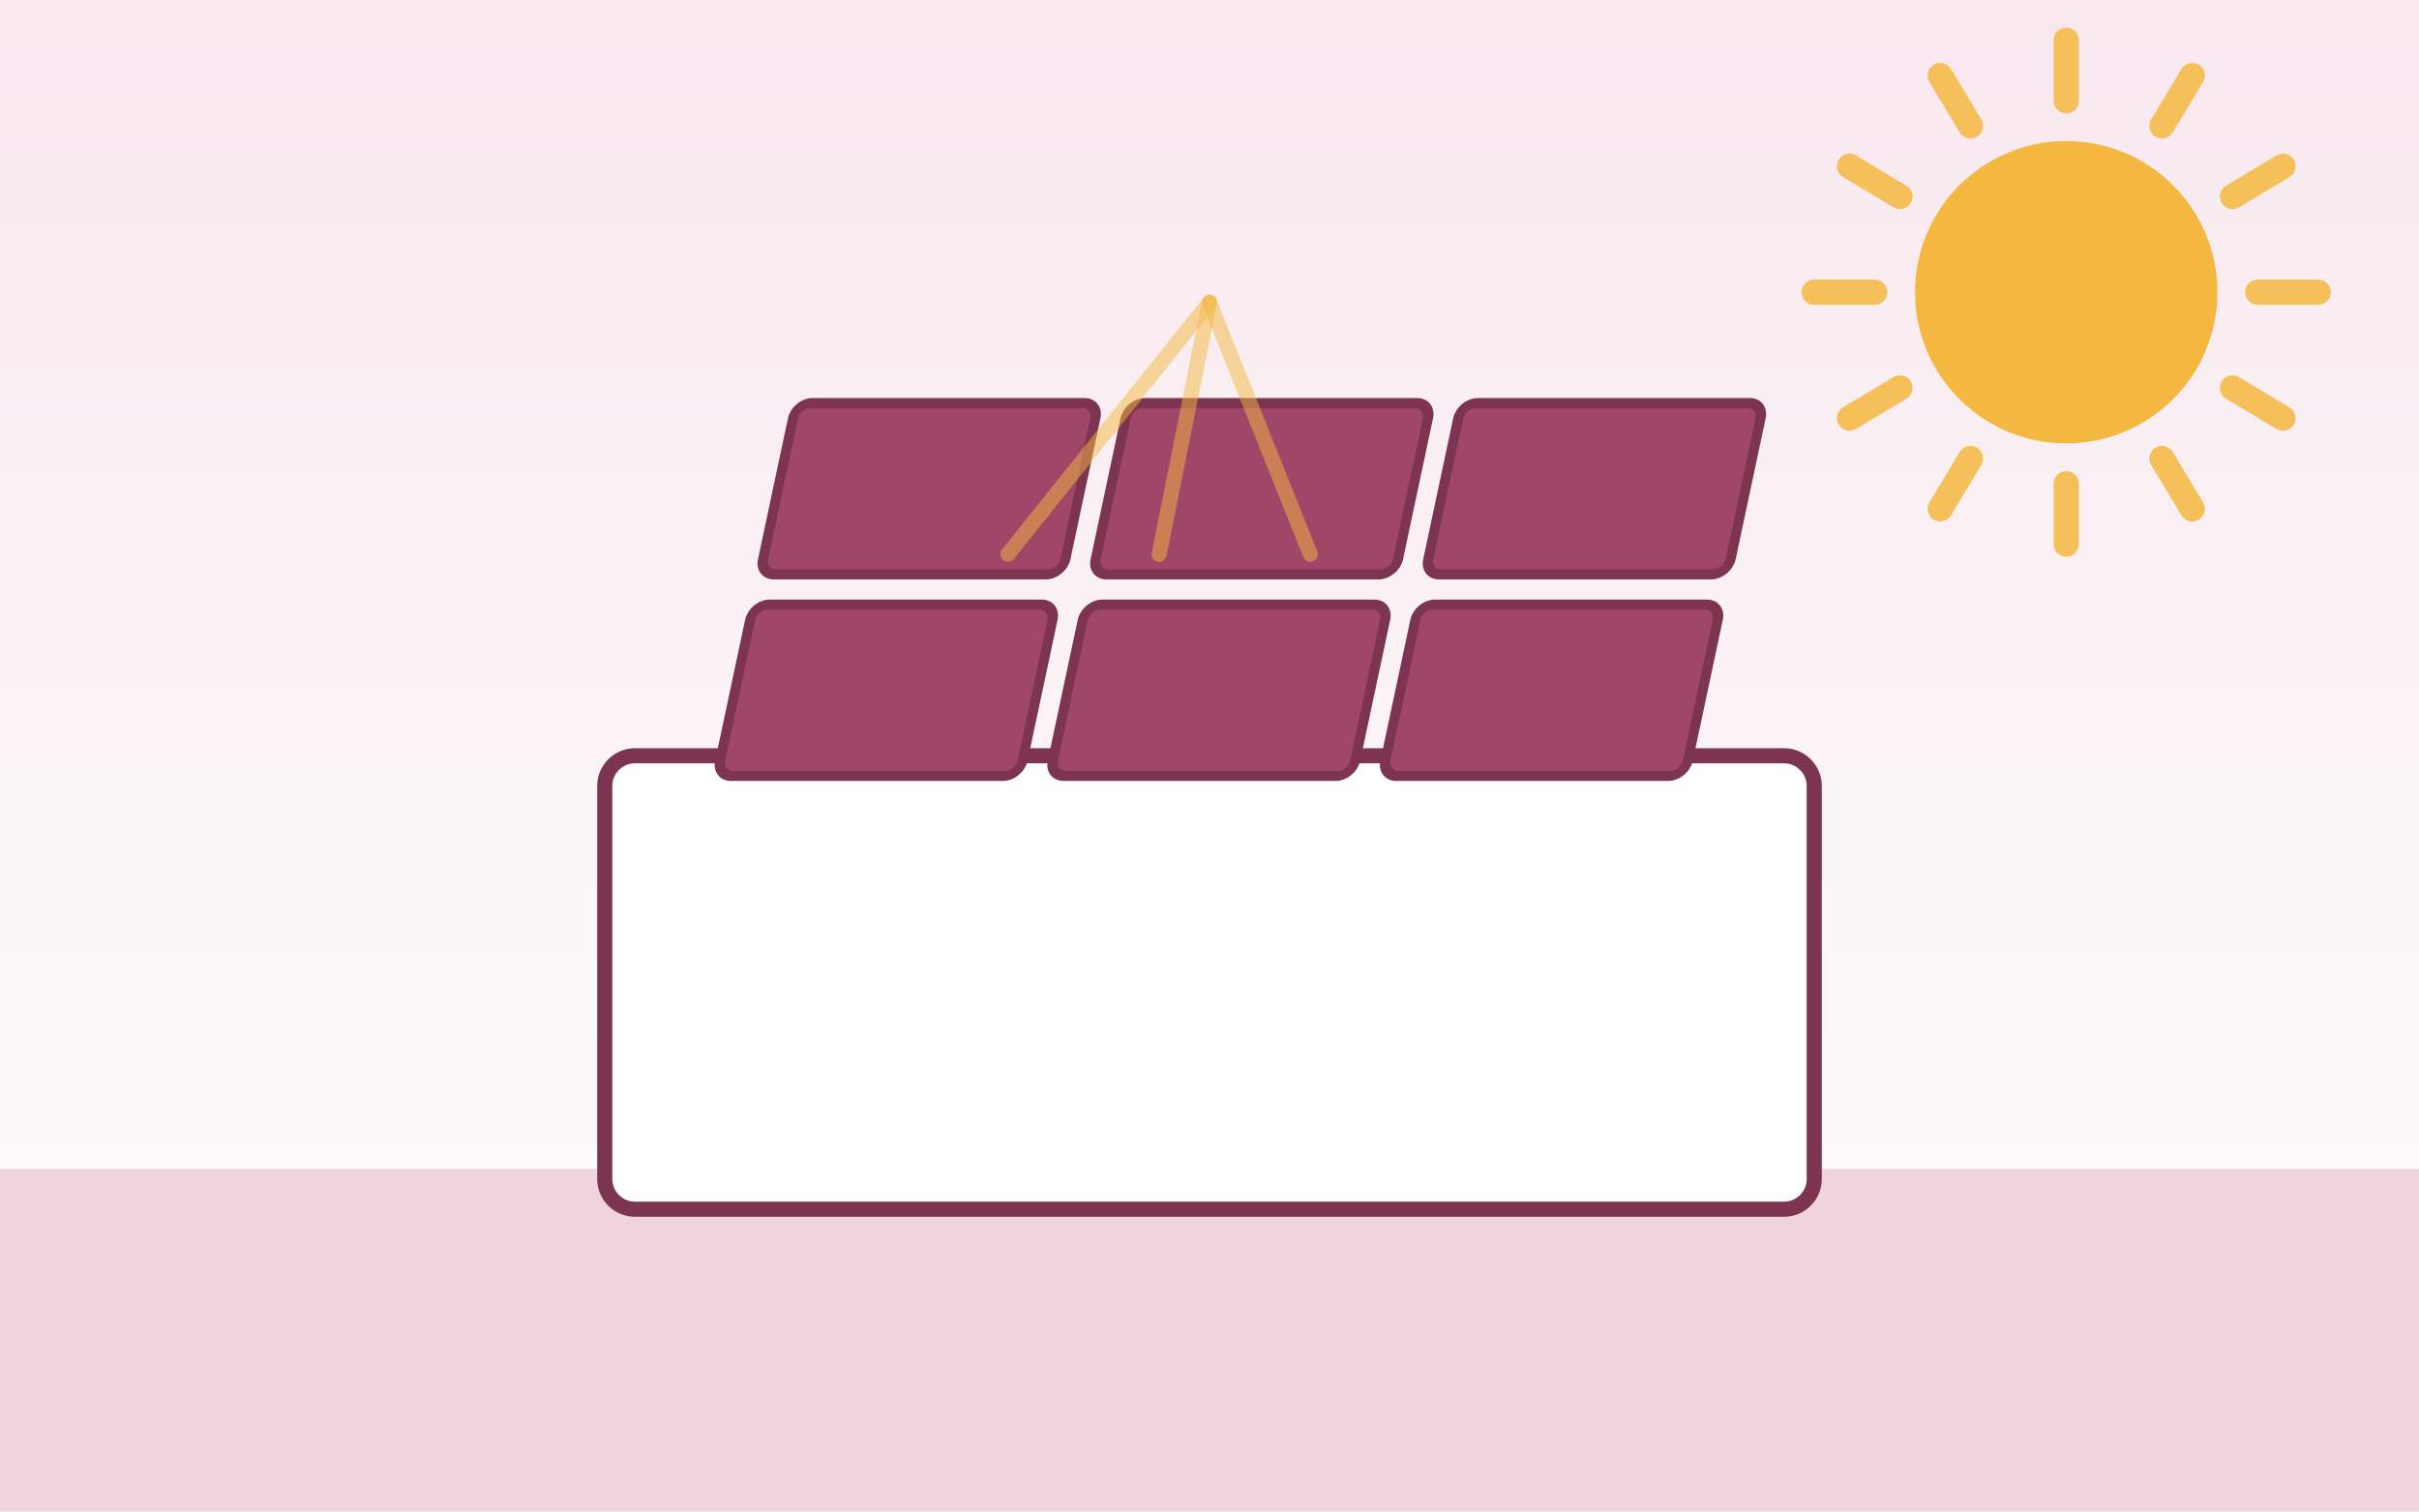
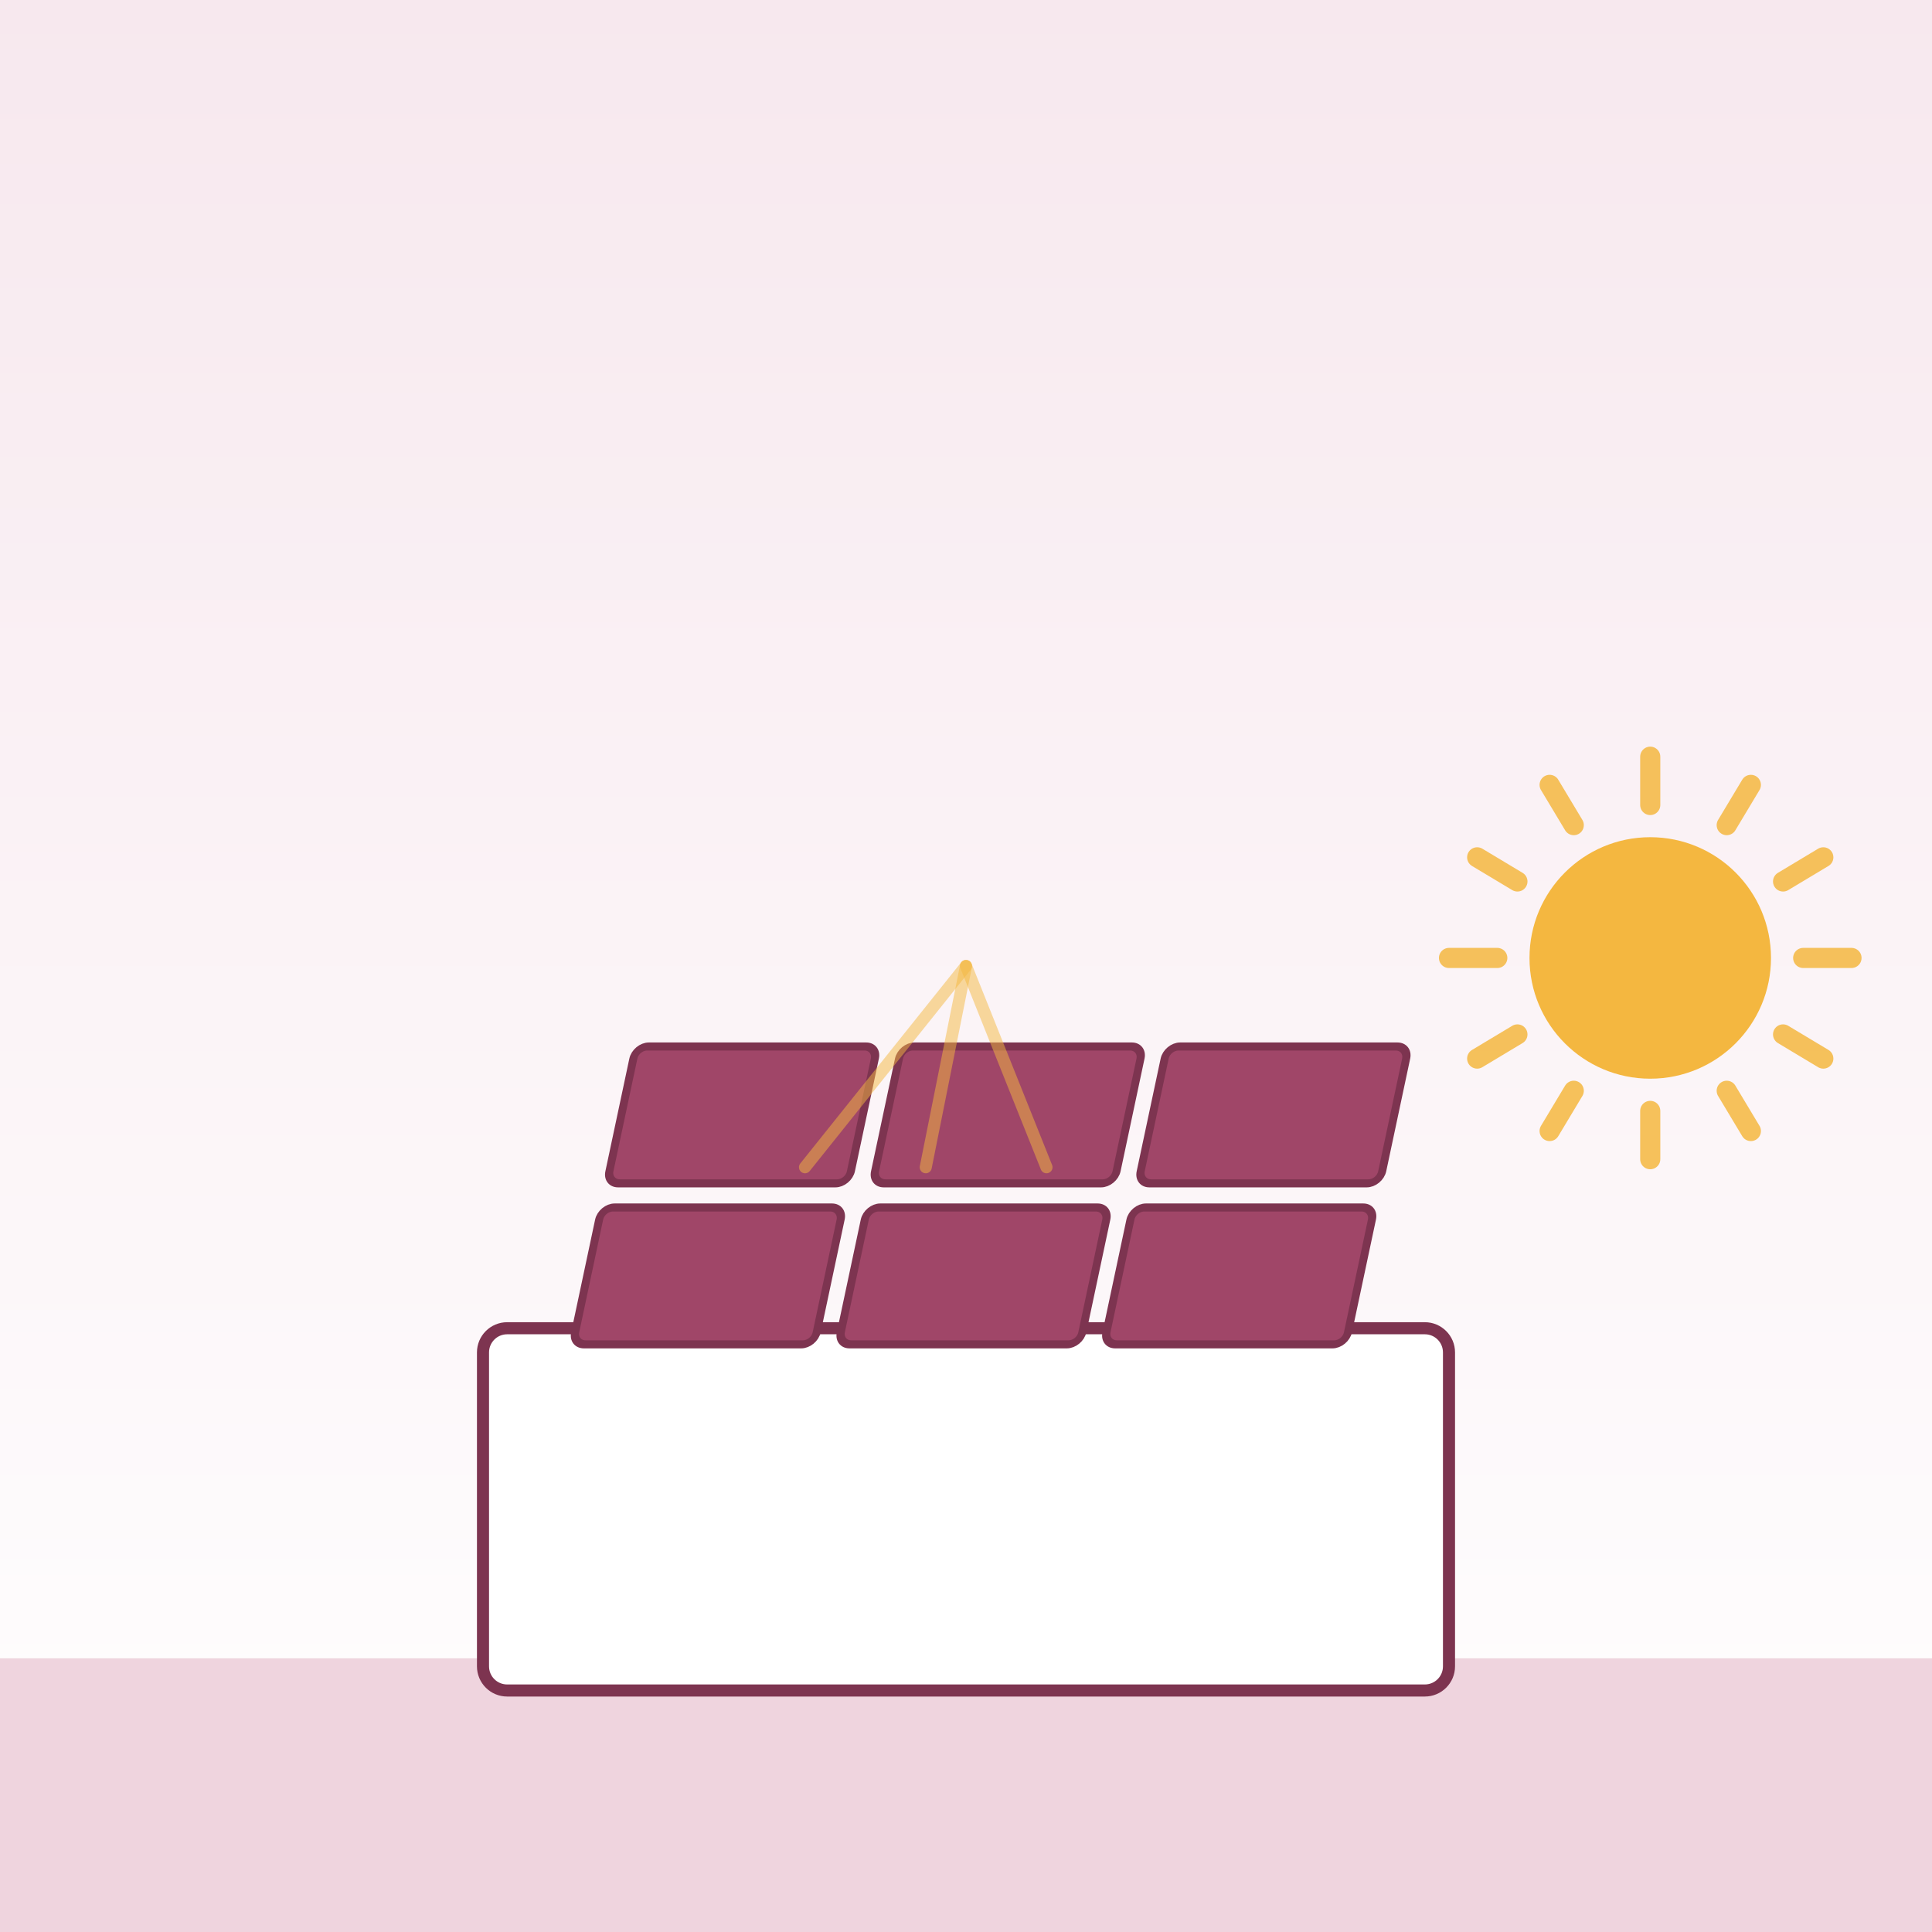
- <svg xmlns="http://www.w3.org/2000/svg" viewBox="0 0 480 300" fill="none">
+ <svg xmlns="http://www.w3.org/2000/svg" viewBox="0 0 400 400" fill="none">
  <defs>
    <linearGradient id="sky" x1="0" y1="0" x2="0" y2="1">
      <stop offset="0" stop-color="#f7e8ee" />
      <stop offset="1" stop-color="#ffffff" />
    </linearGradient>
  </defs>
-   <rect width="480" height="300" fill="url(#sky)" />
-   <line x1="448" y1="58" x2="460" y2="58" stroke="#f4b740" stroke-width="5" stroke-linecap="round" opacity=".85" />
-   <line x1="443" y1="77" x2="453" y2="83" stroke="#f4b740" stroke-width="5" stroke-linecap="round" opacity=".85" />
-   <line x1="429" y1="91" x2="435" y2="101" stroke="#f4b740" stroke-width="5" stroke-linecap="round" opacity=".85" />
-   <line x1="410" y1="96" x2="410" y2="108" stroke="#f4b740" stroke-width="5" stroke-linecap="round" opacity=".85" />
-   <line x1="391" y1="91" x2="385" y2="101" stroke="#f4b740" stroke-width="5" stroke-linecap="round" opacity=".85" />
-   <line x1="377" y1="77" x2="367" y2="83" stroke="#f4b740" stroke-width="5" stroke-linecap="round" opacity=".85" />
-   <line x1="372" y1="58" x2="360" y2="58" stroke="#f4b740" stroke-width="5" stroke-linecap="round" opacity=".85" />
-   <line x1="377" y1="39" x2="367" y2="33" stroke="#f4b740" stroke-width="5" stroke-linecap="round" opacity=".85" />
-   <line x1="391" y1="25" x2="385" y2="15" stroke="#f4b740" stroke-width="5" stroke-linecap="round" opacity=".85" />
-   <line x1="410" y1="20" x2="410" y2="8" stroke="#f4b740" stroke-width="5" stroke-linecap="round" opacity=".85" />
-   <line x1="429" y1="25" x2="435" y2="15" stroke="#f4b740" stroke-width="5" stroke-linecap="round" opacity=".85" />
-   <line x1="443" y1="39" x2="453" y2="33" stroke="#f4b740" stroke-width="5" stroke-linecap="round" opacity=".85" />
-   <circle cx="410" cy="58" r="30" fill="#f4b740" />
-   <rect x="0" y="232" width="480" height="68" fill="#efd4de" />
-   <rect x="120" y="150" width="240" height="90" rx="6" fill="#ffffff" stroke="#7d3450" stroke-width="3" />
-   <g transform="skewX(-12)">
-     <rect x="175" y="80" width="60" height="34" rx="3" fill="#a04668" stroke="#7d3450" stroke-width="2" />
-     <rect x="241" y="80" width="60" height="34" rx="3" fill="#a04668" stroke="#7d3450" stroke-width="2" />
-     <rect x="307" y="80" width="60" height="34" rx="3" fill="#a04668" stroke="#7d3450" stroke-width="2" />
-     <rect x="175" y="120" width="60" height="34" rx="3" fill="#a04668" stroke="#7d3450" stroke-width="2" />
-     <rect x="241" y="120" width="60" height="34" rx="3" fill="#a04668" stroke="#7d3450" stroke-width="2" />
-     <rect x="307" y="120" width="60" height="34" rx="3" fill="#a04668" stroke="#7d3450" stroke-width="2" />
+   <rect width="400" height="400" fill="url(#sky)" />
+   <g transform="translate(0,150) scale(0.83333)">
+     <line x1="448" y1="58" x2="460" y2="58" stroke="#f4b740" stroke-width="5" stroke-linecap="round" opacity=".85" />
+     <line x1="443" y1="77" x2="453" y2="83" stroke="#f4b740" stroke-width="5" stroke-linecap="round" opacity=".85" />
+     <line x1="429" y1="91" x2="435" y2="101" stroke="#f4b740" stroke-width="5" stroke-linecap="round" opacity=".85" />
+     <line x1="410" y1="96" x2="410" y2="108" stroke="#f4b740" stroke-width="5" stroke-linecap="round" opacity=".85" />
+     <line x1="391" y1="91" x2="385" y2="101" stroke="#f4b740" stroke-width="5" stroke-linecap="round" opacity=".85" />
+     <line x1="377" y1="77" x2="367" y2="83" stroke="#f4b740" stroke-width="5" stroke-linecap="round" opacity=".85" />
+     <line x1="372" y1="58" x2="360" y2="58" stroke="#f4b740" stroke-width="5" stroke-linecap="round" opacity=".85" />
+     <line x1="377" y1="39" x2="367" y2="33" stroke="#f4b740" stroke-width="5" stroke-linecap="round" opacity=".85" />
+     <line x1="391" y1="25" x2="385" y2="15" stroke="#f4b740" stroke-width="5" stroke-linecap="round" opacity=".85" />
+     <line x1="410" y1="20" x2="410" y2="8" stroke="#f4b740" stroke-width="5" stroke-linecap="round" opacity=".85" />
+     <line x1="429" y1="25" x2="435" y2="15" stroke="#f4b740" stroke-width="5" stroke-linecap="round" opacity=".85" />
+     <line x1="443" y1="39" x2="453" y2="33" stroke="#f4b740" stroke-width="5" stroke-linecap="round" opacity=".85" />
+     <circle cx="410" cy="58" r="30" fill="#f4b740" />
+     <rect x="0" y="232" width="480" height="68" fill="#efd4de" />
+     <rect x="120" y="150" width="240" height="90" rx="6" fill="#ffffff" stroke="#7d3450" stroke-width="3" />
+     <g transform="skewX(-12)">
+       <rect x="175" y="80" width="60" height="34" rx="3" fill="#a04668" stroke="#7d3450" stroke-width="2" />
+       <rect x="241" y="80" width="60" height="34" rx="3" fill="#a04668" stroke="#7d3450" stroke-width="2" />
+       <rect x="307" y="80" width="60" height="34" rx="3" fill="#a04668" stroke="#7d3450" stroke-width="2" />
+       <rect x="175" y="120" width="60" height="34" rx="3" fill="#a04668" stroke="#7d3450" stroke-width="2" />
+       <rect x="241" y="120" width="60" height="34" rx="3" fill="#a04668" stroke="#7d3450" stroke-width="2" />
+       <rect x="307" y="120" width="60" height="34" rx="3" fill="#a04668" stroke="#7d3450" stroke-width="2" />
+     </g>
+     <line x1="240" y1="60" x2="200" y2="110" stroke="#f4b740" stroke-width="3" opacity=".5" stroke-linecap="round" />
+     <line x1="240" y1="60" x2="230" y2="110" stroke="#f4b740" stroke-width="3" opacity=".5" stroke-linecap="round" />
+     <line x1="240" y1="60" x2="260" y2="110" stroke="#f4b740" stroke-width="3" opacity=".5" stroke-linecap="round" />
  </g>
-   <line x1="240" y1="60" x2="200" y2="110" stroke="#f4b740" stroke-width="3" opacity=".5" stroke-linecap="round" />
-   <line x1="240" y1="60" x2="230" y2="110" stroke="#f4b740" stroke-width="3" opacity=".5" stroke-linecap="round" />
-   <line x1="240" y1="60" x2="260" y2="110" stroke="#f4b740" stroke-width="3" opacity=".5" stroke-linecap="round" />
</svg>
